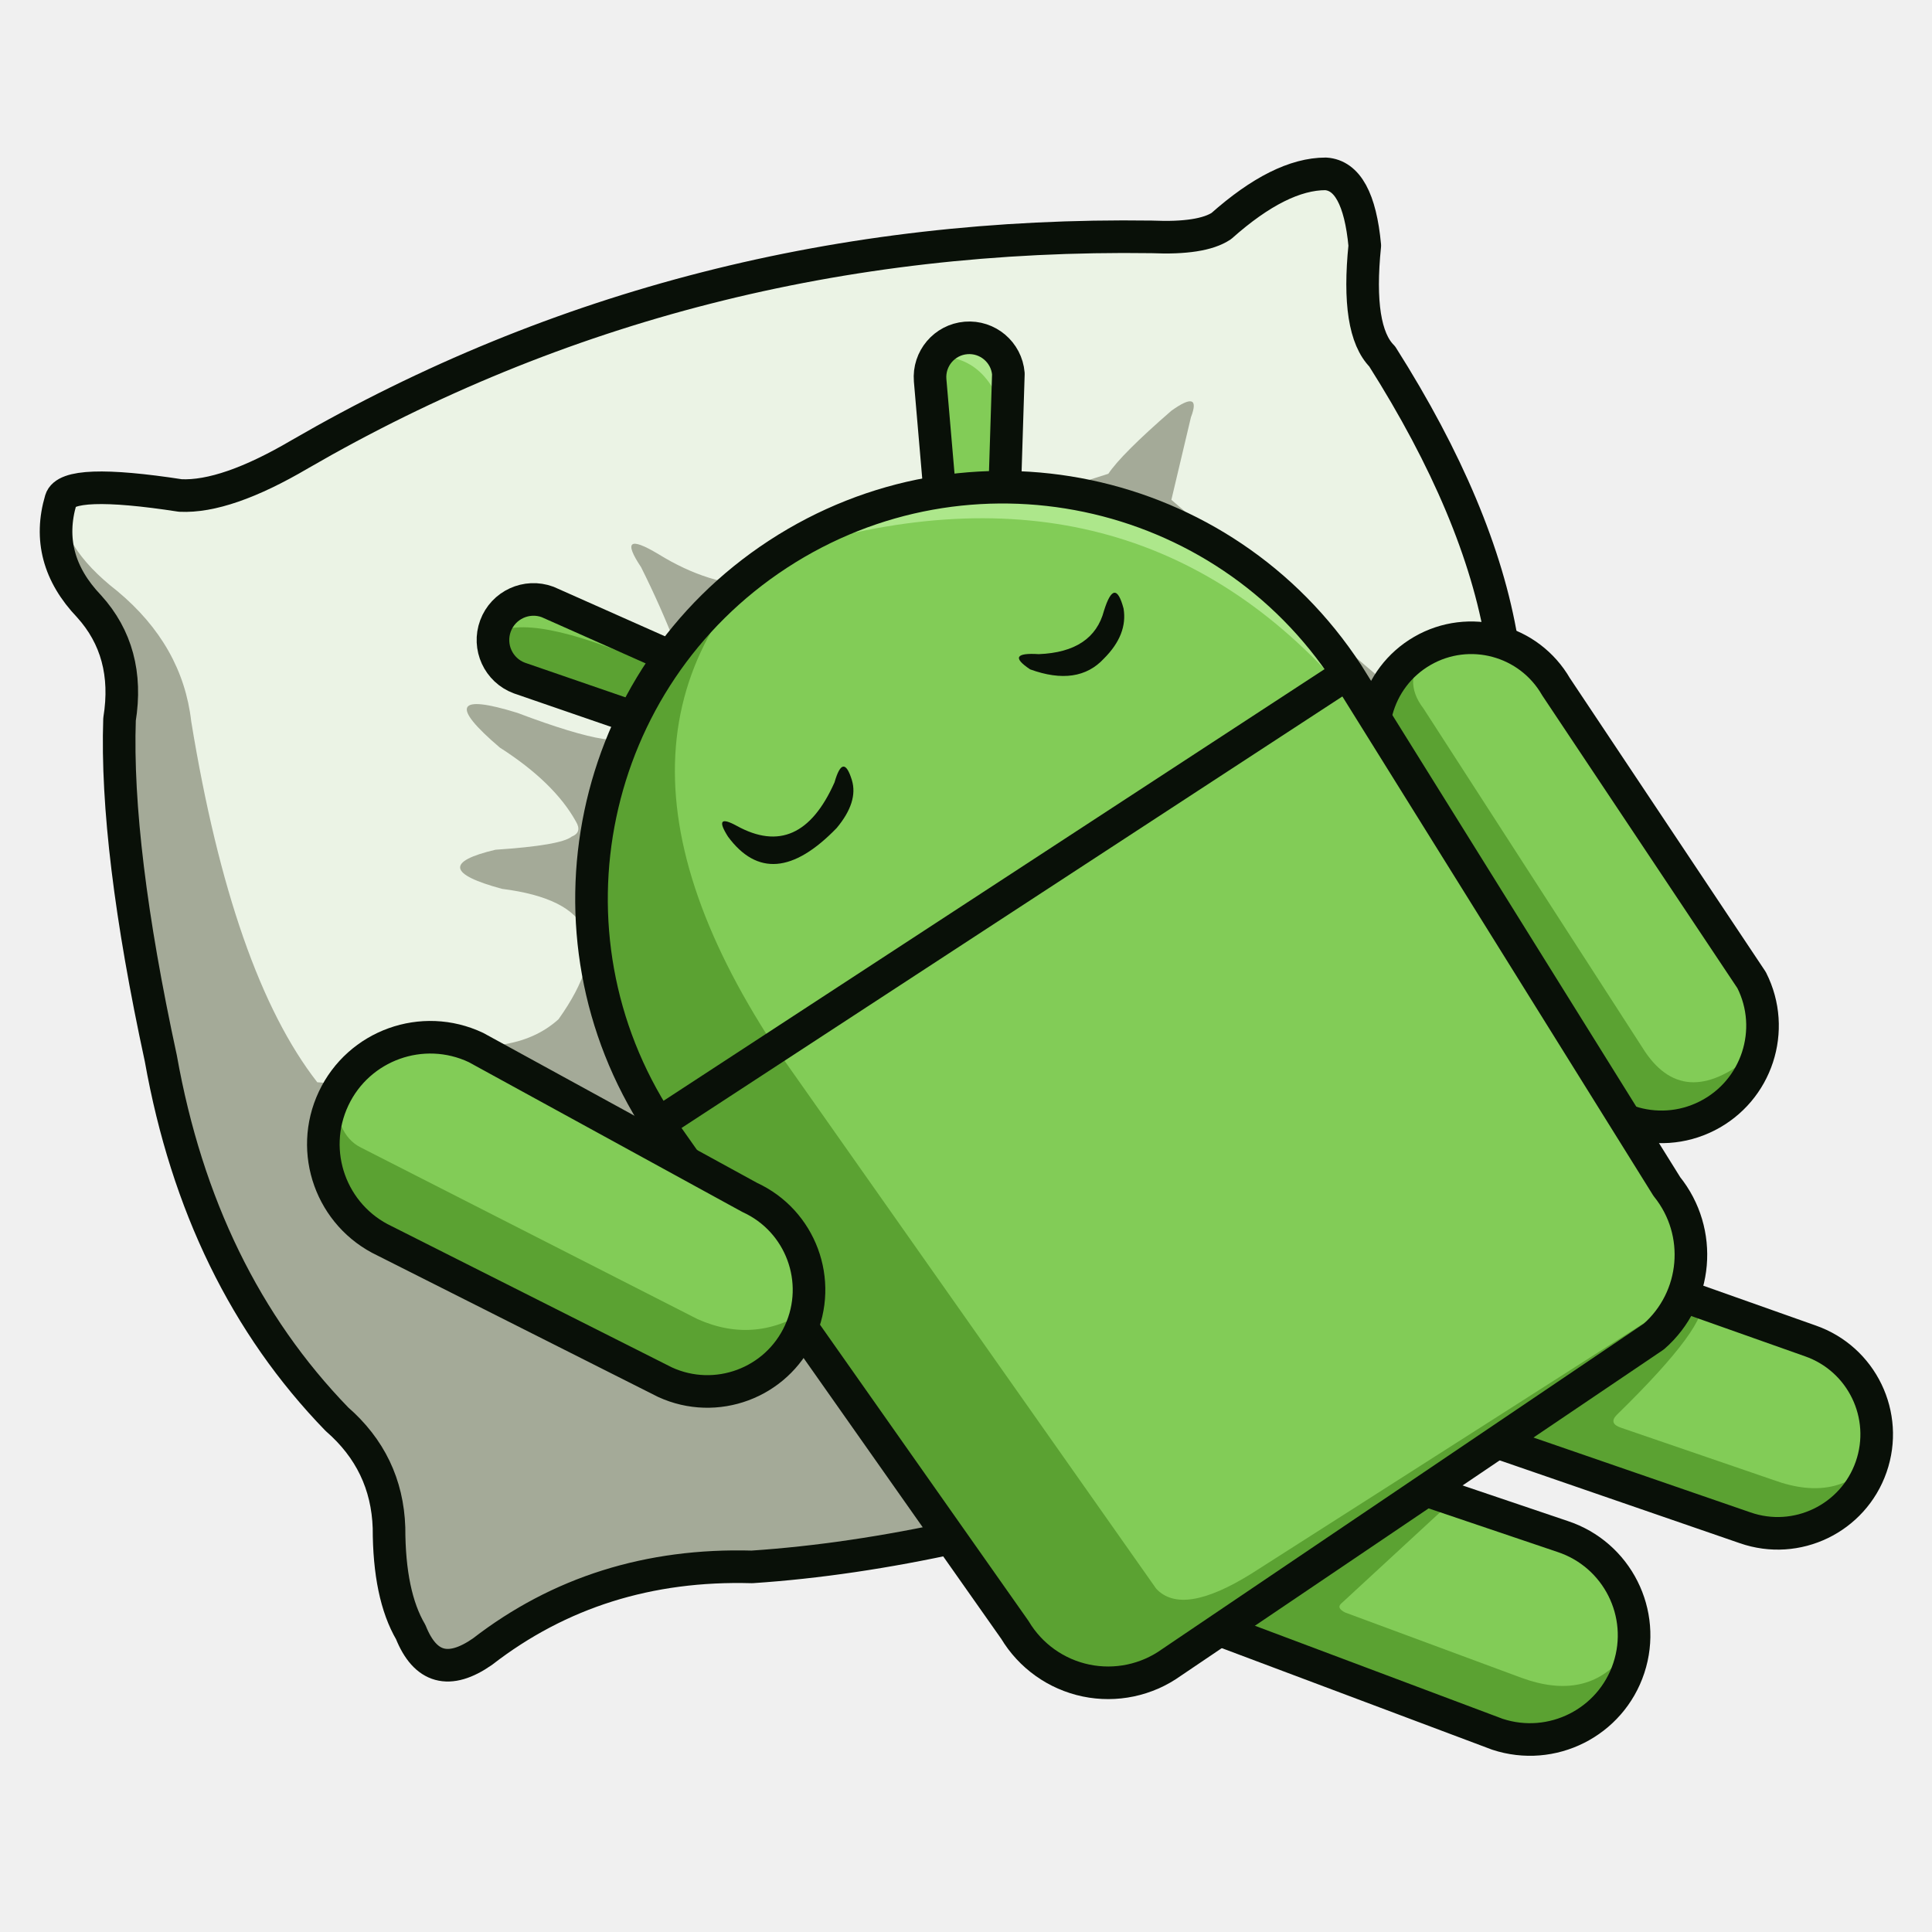
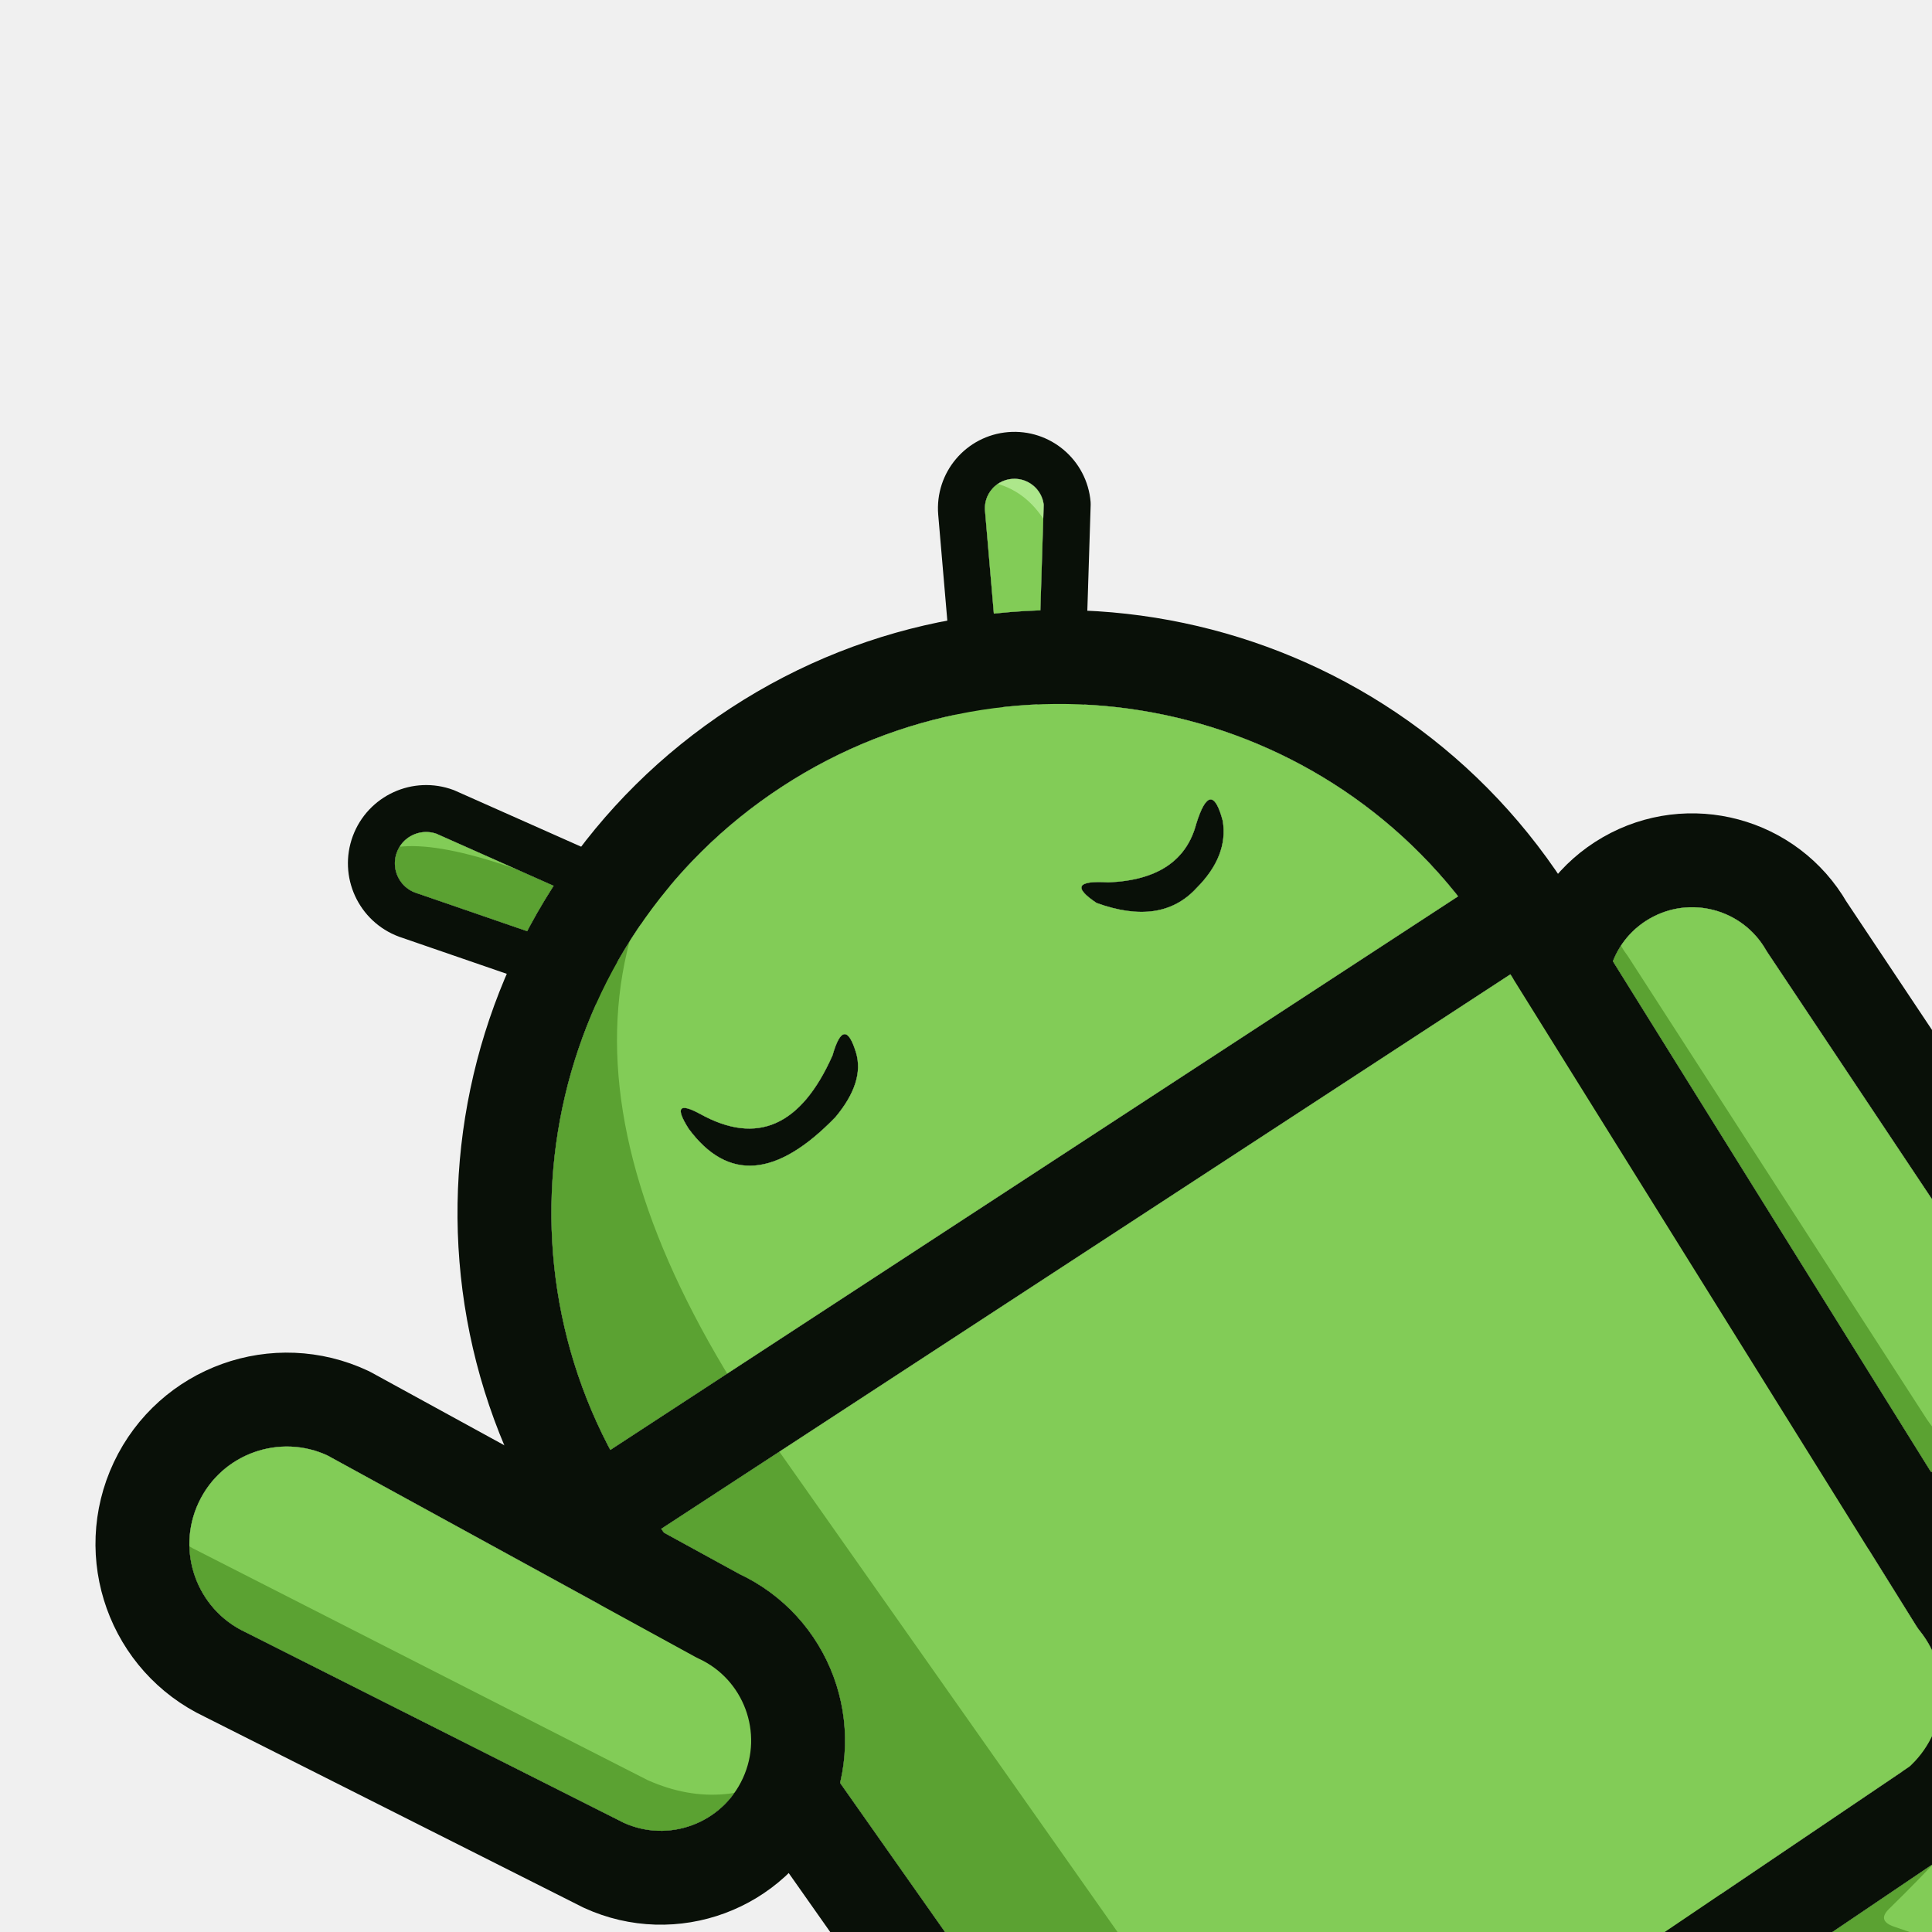
<svg xmlns="http://www.w3.org/2000/svg" width="1024" height="1024" viewBox="0 0 889 889" version="1.1" fill="none">
  <defs>
-     <path id="pillow" d="M83 228q-52-8-55 2-8 27 13 49 19 21 14 52-2 59 19 156 18 101 81 166 23 20 24 50 0 31 10 48 10 25 33 9 53-41 124-39 45-3 95-14l314-81-64-331q-10-60-55-131-12-12-8-51-3-32-18-33-21 0-48 24-9 6-32 5-214-3-392 100-34 20-55 19Z" />
-     <path id="pillow-shadow" d="M539 230 548 192Q553 179 539 189 516 209 510 218L394 255Q350 284 303 255 283 243 295 261 304 279 311 297L290 336Q291 348 238 328 196 315 230 344 255 360 265 378 268 383 263 385 258 389 228 391 194 399 231 409 294 417 257 469 236 488 193 478 178 501 146 498 107 448 88 332 84 297 54 272 27 251 28 230 20 257 41 279 60 300 55 331 53 390 74 487 92 588 155 653 178 673 179 703 179 734 189 751 199 776 222 760 275 719 346 721 391 718 441 707L755 626 635 312Z" />
+     <path id="pillow" d="M-100-100V825L0 803Q447 686 504 514 907 323 926 0L924-100Z" />
+     <path id="pillow-shadow" d="M539 230 548 192Q553 179 539 189 516 209 510 218L394 255Q350 284 303 255 283 243 295 261 304 279 311 297L290 336Q291 348 238 328 196 315 230 344 255 360 265 378 268 383 263 385 258 389 228 391 194 399 231 409 294 417 257 469 236 488 193 478 178 501 146 498 107 448 88 332 84 297 54 272 27 251 28 230-50-163-422 613L-100 826-1 803Q446 686 504.358 514.544Z" />
    <path id="leg-left" d="M500 727l189 71a20 20 0 0030-91L512 637Z" />
    <path id="leg-left-shadow" d="M669 690l-52 48q-2 2 2 4l81 30q30 11 47-10l-14 29-29 11-147-56 92-62Z" />
    <path id="leg-right" d="M516 604l287 99a20 20 0 0030-86L528 509Z" />
    <path id="leg-right-shadow" d="M783 598q4 11-39 53-4 4 2 6l70 24q30 11 47-10l-17 28-33 9-123-45Z" />
    <path id="arm-lowered" d="M638 361A45 45 0 01716 316L806 451A1 1 0 01723 493Z" />
    <path id="arm-lowered-shadow" d="M656 300q-11 13-1 26L757 484q19 28 51 0l-19 30-40 4L628 324Z" />
    <path id="antenna-left" d="M358 353 239 312a1 1 0 0113-35l117 52Z" />
    <path id="antenna-left-highlight" d="M227 292q8-38 73 14-57-25-73-14Z" />
    <path id="antenna-right" d="M461 267l3-95a1 1 0 00-36 3l8 93Z" />
    <path id="antenna-right-highlight" d="M430 164q27-1 34 35 6-61-34-35Z" />
    <path id="body" d="M303 517A1 1 0 01620 310ZL467 750A50 50 0 00539 765L761 615A50 50 0 00767 546L620 310Z" />
    <path id="body-shadow" d="M376 237Q217 340 302 516L478 761 522 774 754 622 764 604 576 724Q544 744 532 731L356 481Q256 328 376 237Z" />
    <path id="body-highlight" d="M360 254q129-70 241 29l15 32q-99-111-256-61Z" />
    <path id="eyes" d="M335 385q20 27 50-4 10-12 7-22-4-13-8 1-16 36-45 20-11-6-4 5Zm139-77q22 8 34-5 11-11 9-23-4-15-9 1-5 19-30 20-16-1-4 7Z" />
    <path id="arm-raised" d="M306 636a1 1 0 0039-85l-126-69a1 1 0 00-42 89z" />
    <path id="arm-raised-shadow" d="M154 500q0 22 12 28l155 79q27 12 52-5l-40 43-179-90Z" />
+     <mask id="body-masked">
+       <use href="#leg-left" fill="white" />
+       <use href="#leg-left" class="stroked" stroke="black" />
+       <use href="#leg-right" fill="white" />
+       <use href="#leg-right" class="stroked" stroke="black" />
+       <use href="#arm-lowered" fill="white" />
+       <use href="#arm-lowered" class="stroked" stroke="black" />
+       <use href="#antenna-left" fill="white" />
+       <use href="#antenna-left" class="stroked stroked-thin" stroke="black" />
+       <use href="#antenna-right" fill="white" />
+       <use href="#antenna-right" class="stroked stroked-thin" stroke="black" />
+       <use href="#body" fill="white" />
+       <use href="#body" class="stroked" stroke="black" />
+       <use href="#arm-raised" fill="white" />
+       <use href="#arm-raised" class="stroked" stroke="black" />
+       <use href="#eyes" fill="black" />
+     </mask>
+     <mask id="silhouette-masked">
+       <rect width="100%" height="100%" fill="white" mask="url(#body-masked)" />
+       <use href="#leg-left" class="stroked" stroke="white" />
+       <use href="#leg-right" class="stroked" stroke="white" />
+       <use href="#arm-lowered" class="stroked" stroke="white" />
+       <use href="#antenna-left" class="stroked stroked-thin" stroke="white" />
+       <use href="#antenna-right" class="stroked stroked-thin" stroke="white" />
+       <use href="#body" class="stroked" stroke="white" />
+       <use href="#arm-raised" class="stroked" stroke="white" />
+       <use href="#eyes" fill="white" />
+     </mask>
+     <mask id="silhouette-masked-extra">
+       <use href="#leg-left" fill="white" />
+       <use href="#leg-left" class="stroked stroked-thick" stroke="white" />
+       <use href="#leg-right" fill="white" />
+       <use href="#leg-right" class="stroked stroked-thick" stroke="white" />
+       <use href="#arm-lowered" fill="white" />
+       <use href="#arm-lowered" class="stroked stroked-thick" stroke="white" />
+       <use href="#antenna-left" fill="white" />
+       <use href="#antenna-left" class="stroked stroked-thick" stroke="white" />
+       <use href="#antenna-right" fill="white" />
+       <use href="#antenna-right" class="stroked stroked-thick" stroke="white" />
+       <use href="#body" fill="white" />
+       <use href="#body" class="stroked stroked-thick" stroke="white" />
+       <use href="#arm-raised" fill="white" />
+       <use href="#arm-raised" class="stroked stroked-thick" stroke="white" />
+     </mask>
  </defs>
  <style>
-   .stroke-black { stroke: #091008; stroke-width: 15; stroke-linecap: round; stroke-linejoin: round; }
-   .stroke-bg { stroke: #62705f; stroke-width: 52; stroke-linecap: round; stroke-linejoin: round; }
-   .fill-bg { fill: #62705f; }
+   .stroked { stroke-width: 32; stroke-linecap: round; stroke-linejoin: round; }
+   .stroked-thin { stroke-width: 16; }
+   .stroked-thick { stroke-width: 160; }
  .fill-body { fill: #82cc57; }
  .fill-body-shadow { fill: #5ba232; }
  .fill-body-highlight { fill: #ade78b; }
  .fill-eyes { fill: #091008; }
  .fill-pillow { fill: #ebf3e5; }
  .fill-pillow-shadow { fill: #a4aa98; }
</style>
-   <use href="#pillow" class="fill-pillow" />
-   <use href="#pillow-shadow" class="fill-pillow-shadow" />
-   <use href="#pillow" class="stroke-black" />
-   <use href="#leg-left" class="fill-body" />
-   <use href="#leg-left-shadow" class="fill-body-shadow" />
-   <use href="#leg-left" class="stroke-black" />
-   <use href="#leg-right" class="fill-body" />
-   <use href="#leg-right-shadow" class="fill-body-shadow" />
-   <use href="#leg-right" class="stroke-black" />
-   <use href="#arm-lowered" class="fill-body" />
-   <use href="#arm-lowered-shadow" class="fill-body-shadow" />
-   <use href="#arm-lowered" class="stroke-black" />
-   <use href="#antenna-left" class="fill-body-shadow" />
-   <use href="#antenna-left-highlight" class="fill-body" />
-   <use href="#antenna-left" class="stroke-black" />
-   <use href="#antenna-right" class="fill-body" />
-   <use href="#antenna-right-highlight" class="fill-body-highlight" />
-   <use href="#antenna-right" class="stroke-black" />
-   <use href="#body" class="fill-body" />
-   <use href="#body-shadow" class="fill-body-shadow" />
-   <use href="#body-highlight" class="fill-body-highlight" />
-   <use href="#body" class="stroke-black" />
-   <use href="#eyes" class="fill-eyes" />
-   <use href="#arm-raised" class="fill-body" />
-   <use href="#arm-raised-shadow" class="fill-body-shadow" />
-   <use href="#arm-raised" class="stroke-black" />
+   <g transform="translate(444.5, 444.5) scale(1.35) translate(15, 115) translate(-444.5 -444.5)">
+     <rect width="100%" height="100%" fill="#091008" mask="url(#silhouette-masked)" />
+     <g mask="url(#body-masked)">
+       <use href="#leg-left" class="fill-body" />
+       <use href="#leg-left-shadow" class="fill-body-shadow" />
+       <use href="#leg-right" class="fill-body" />
+       <use href="#leg-right-shadow" class="fill-body-shadow" />
+       <use href="#arm-lowered" class="fill-body" />
+       <use href="#arm-lowered-shadow" class="fill-body-shadow" />
+       <use href="#antenna-left" class="fill-body-shadow" />
+       <use href="#antenna-left-highlight" class="fill-body" />
+       <use href="#antenna-right" class="fill-body" />
+       <use href="#antenna-right-highlight" class="fill-body-highlight" />
+       <use href="#body" class="fill-body" />
+       <use href="#body-shadow" class="fill-body-shadow" />
+       <use href="#arm-raised" class="fill-body" />
+       <use href="#arm-raised-shadow" class="fill-body-shadow" />
+     </g>
+   </g>
</svg>
